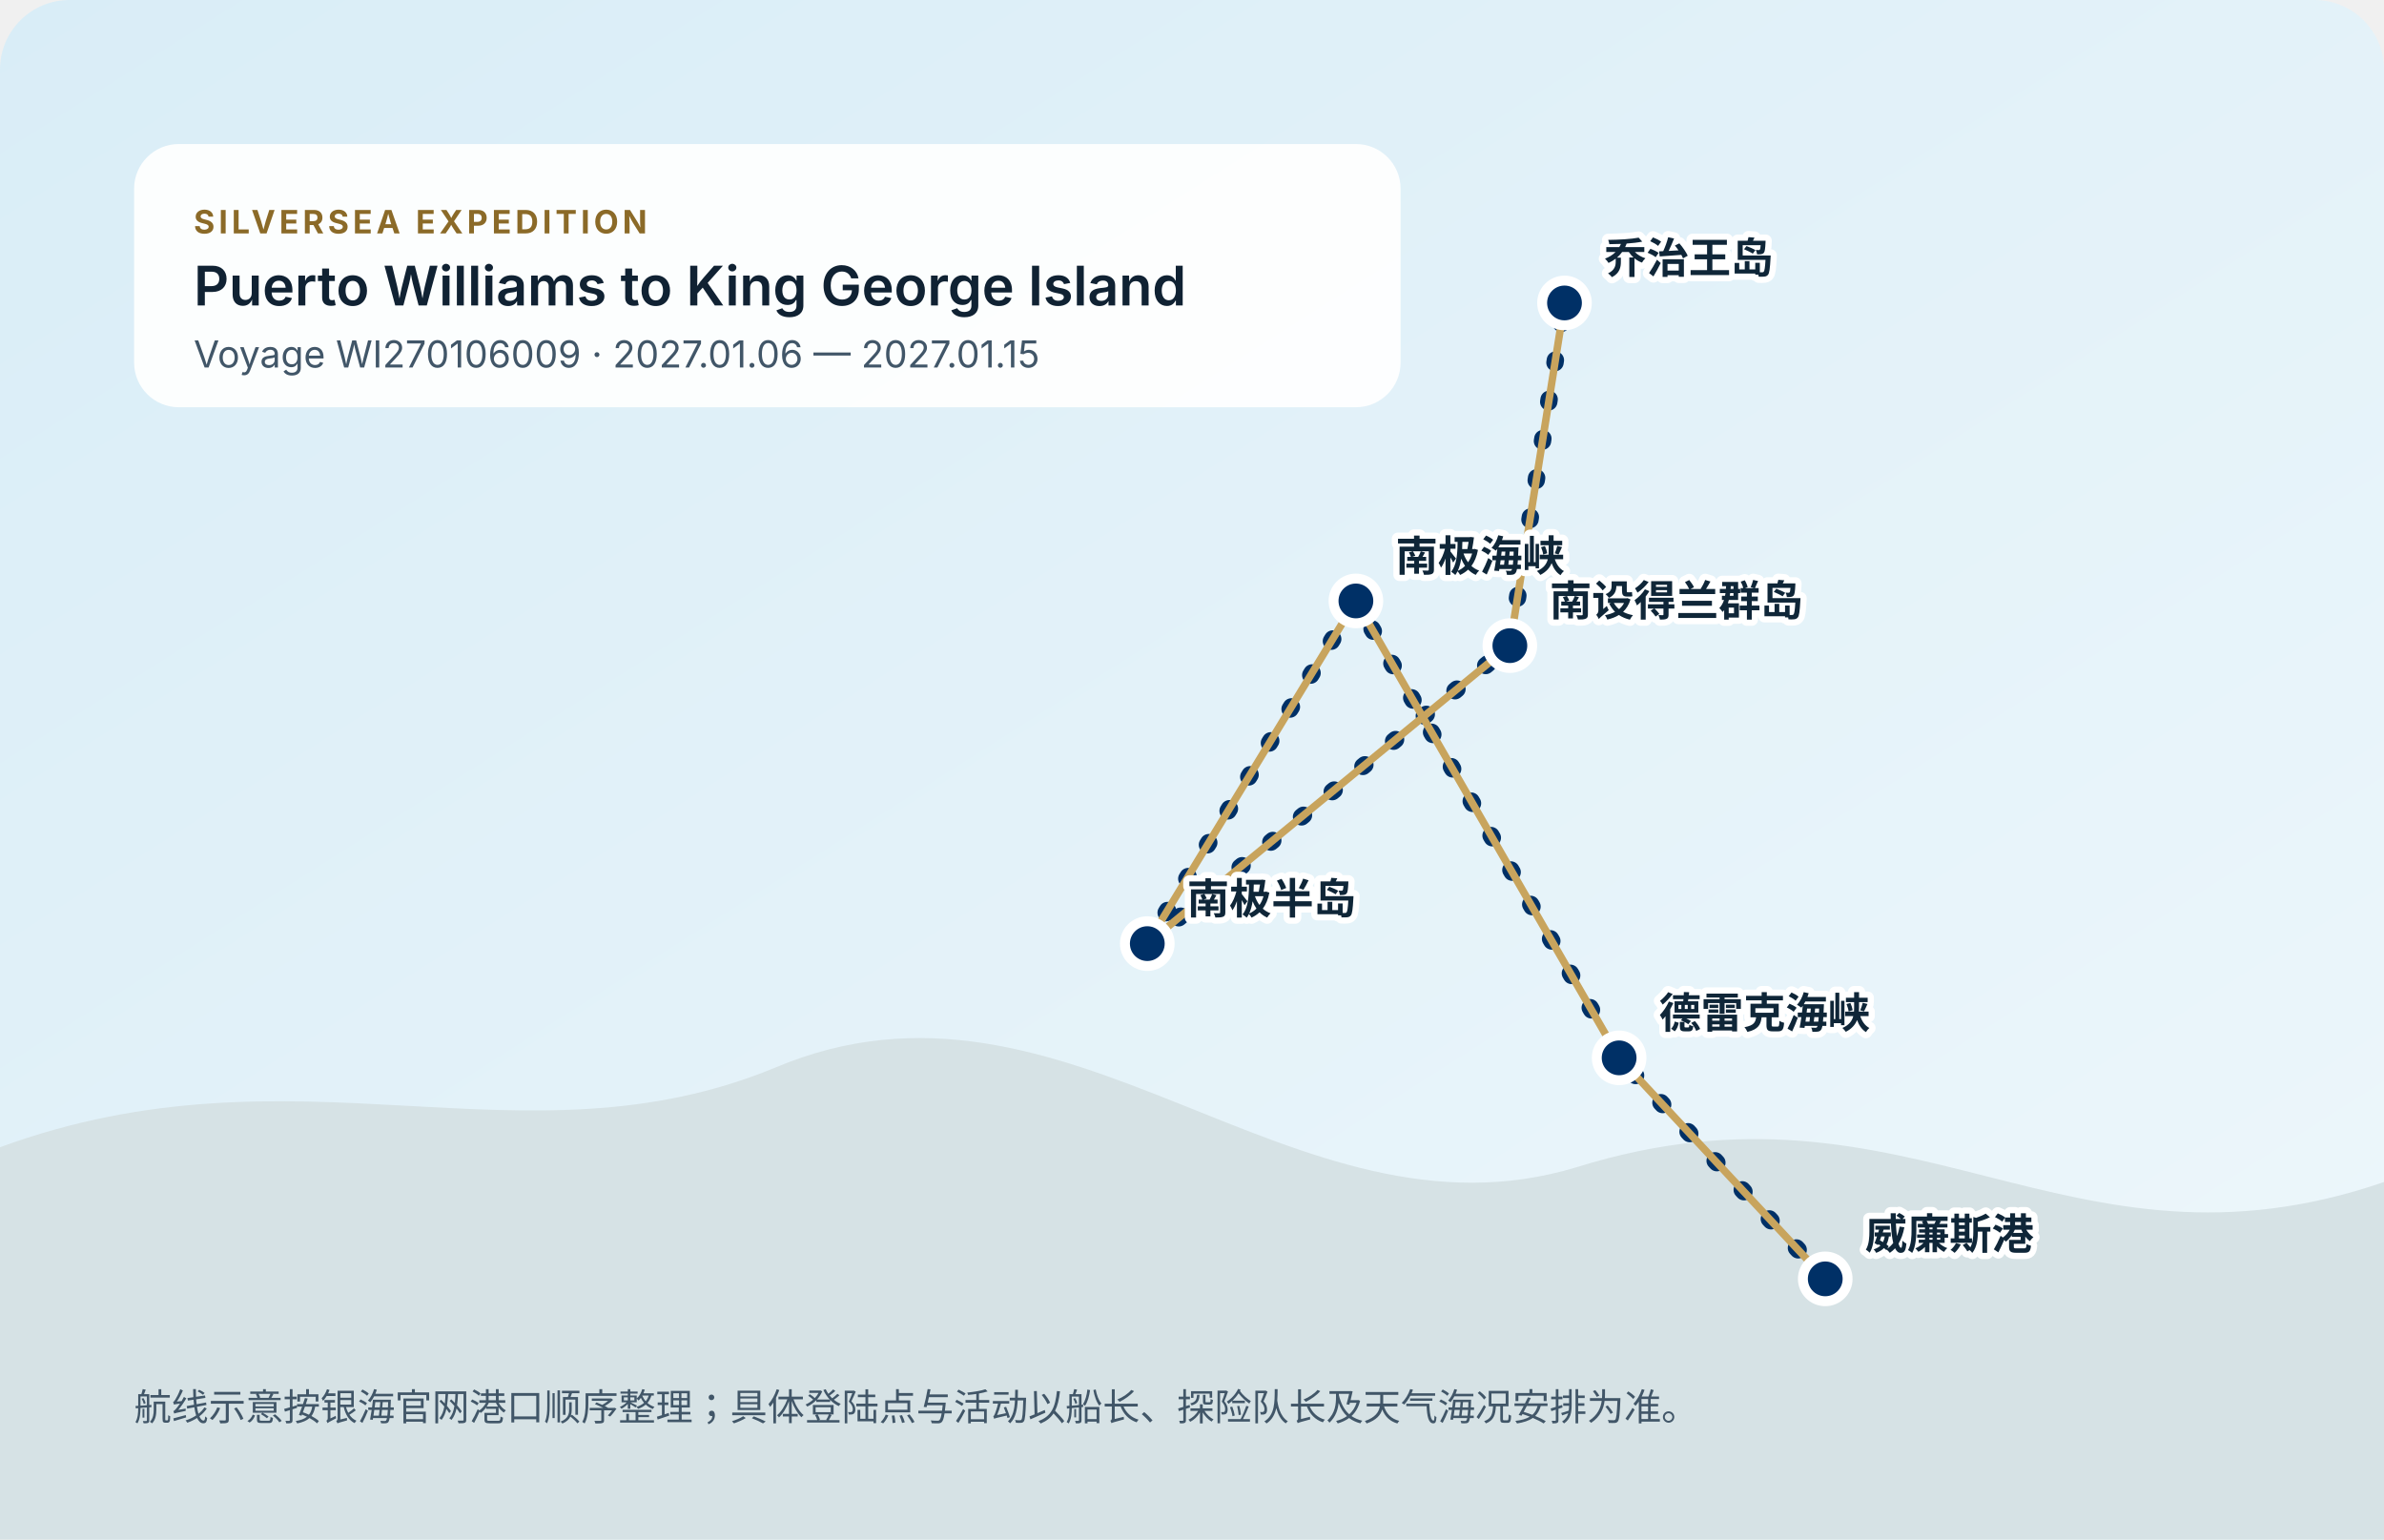
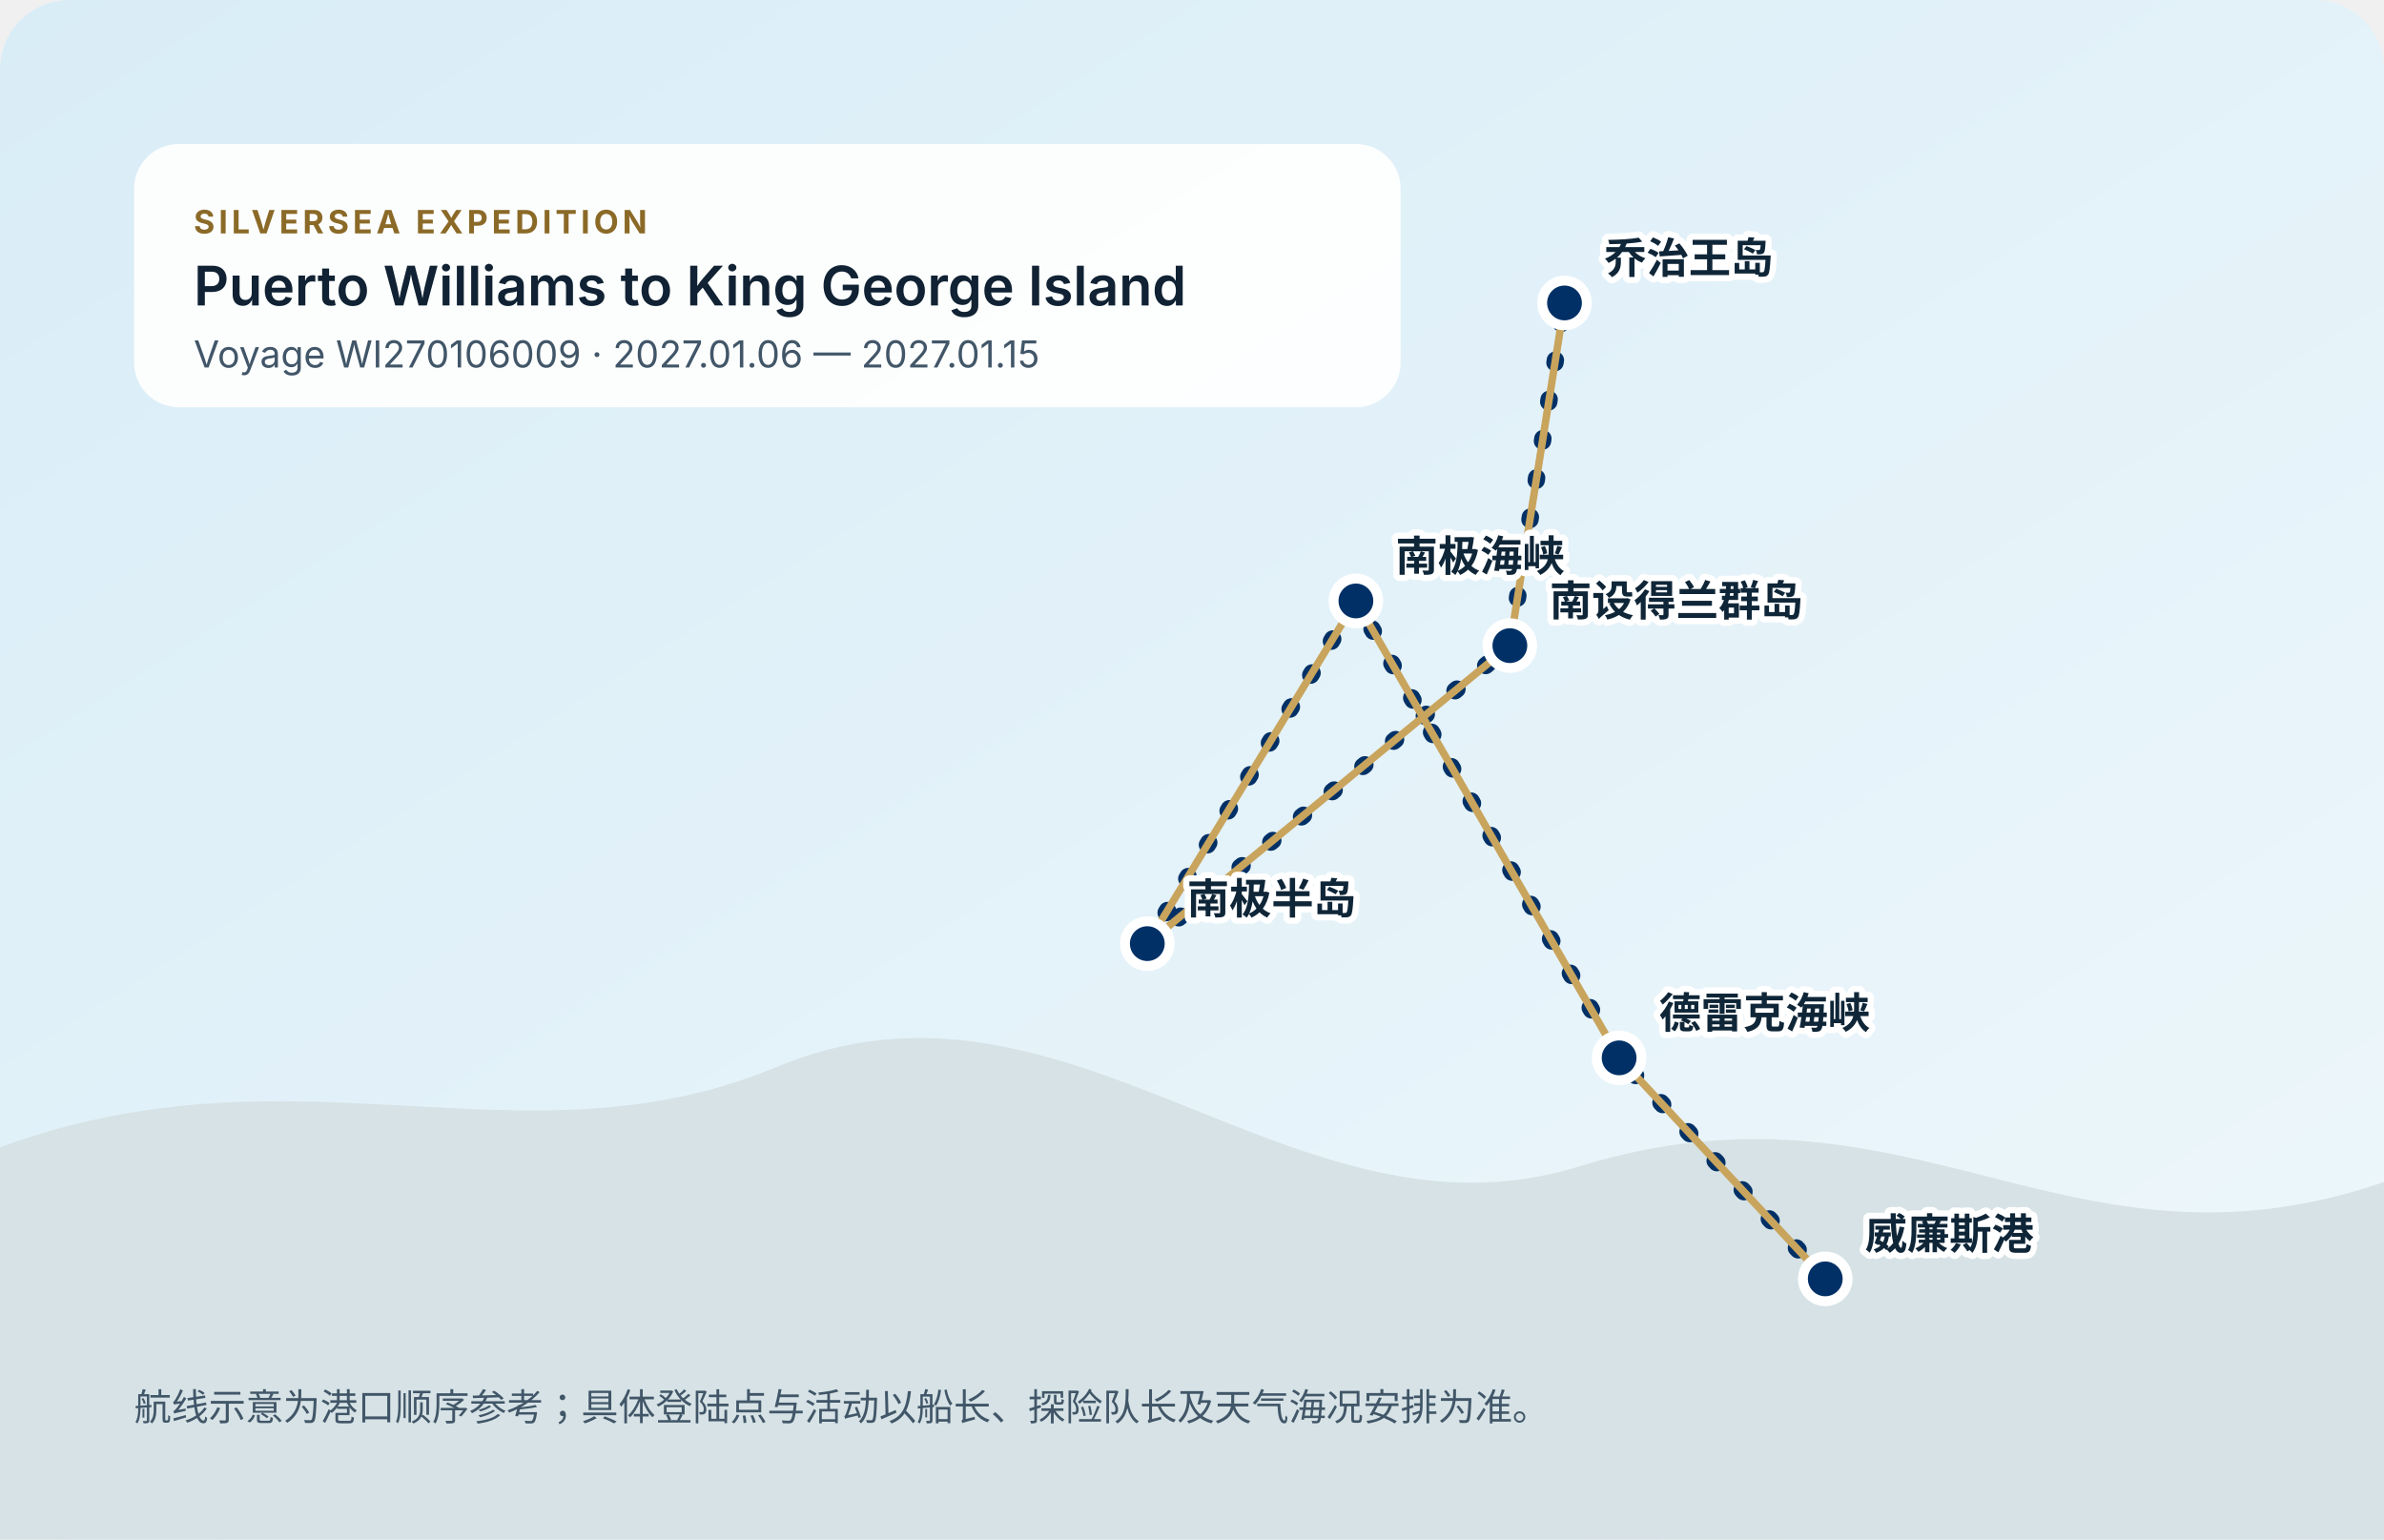
<svg xmlns="http://www.w3.org/2000/svg" viewBox="0 0 960 620" role="img" aria-labelledby="title desc">
  <defs>
    <linearGradient id="sea" x1="0" x2="1" y1="0" y2="1">
      <stop offset="0" stop-color="#d9edf7" />
      <stop offset="1" stop-color="#eef7fb" />
    </linearGradient>
  </defs>
  <rect width="960" height="620" rx="28" fill="url(#sea)" />
  <path d="M0 462 C120 418 210 472 312 430 C430 380 520 505 635 470 C770 428 832 520 960 476 L960 620 L0 620 Z" fill="#d6e2e5" />
  <path d="M 735 515 L 652 426 L 546 242 L 462 380 L 608 260 L 630 122" fill="none" stroke="#003066" stroke-width="7" stroke-linecap="round" stroke-linejoin="round" stroke-dasharray="1 15" />
  <path d="M 735 515 L 652 426 L 546 242 L 462 380 L 608 260 L 630 122" fill="none" stroke="#c8a45d" stroke-width="3" stroke-linecap="round" stroke-linejoin="round" />
  <g>
    <circle cx="630" cy="122" r="9" fill="#003066" stroke="#ffffff" stroke-width="4" />
    <text x="646" y="110" class="label">乔治王岛</text>
  </g>
  <g>
    <circle cx="546" cy="242" r="9" fill="#003066" stroke="#ffffff" stroke-width="4" />
    <text x="562" y="230" class="label">南极海峡</text>
  </g>
  <g>
    <circle cx="462" cy="380" r="9" fill="#003066" stroke="#ffffff" stroke-width="4" />
    <text x="478" y="368" class="label">南极半岛</text>
  </g>
  <g>
    <circle cx="608" cy="260" r="9" fill="#003066" stroke="#ffffff" stroke-width="4" />
    <text x="624" y="248" class="label">南设得兰群岛</text>
  </g>
  <g>
    <circle cx="652" cy="426" r="9" fill="#003066" stroke="#ffffff" stroke-width="4" />
    <text x="668" y="414" class="label">德雷克海峡</text>
  </g>
  <g>
    <circle cx="735" cy="515" r="9" fill="#003066" stroke="#ffffff" stroke-width="4" />
    <text x="751" y="503" class="label">威廉斯港</text>
  </g>
  <g transform="translate(54 58)">
    <rect width="510" height="106" rx="18" fill="#ffffff" opacity=".92" />
    <text x="24" y="36" class="kicker">SILVERSEA EXPEDITION</text>
    <text x="24" y="65" class="title">Puerto Williams to King George Island</text>
    <text x="24" y="90" class="small">Voyage WI270106009 · 2027.01.06 — 2027.01.15</text>
  </g>
-   <text x="54" y="572" class="small">航线示意按银海官网港口顺序整理；具体登陆点与活动以船长、探险队长及天气海况安排为准。</text>
+   <text x="54" y="572" class="small">航线示意为港口顺序参考；具体登陆点与活动以船长、探险队长及天气海况安排为准。</text>
  <style>
    .title { font: 600 22px -apple-system, BlinkMacSystemFont, "PingFang SC", sans-serif; fill: #102233; }
    .kicker { font: 700 13px -apple-system, BlinkMacSystemFont, "PingFang SC", sans-serif; letter-spacing: .12em; fill: #8b6a28; }
    .label { font: 600 17px -apple-system, BlinkMacSystemFont, "PingFang SC", sans-serif; fill: #0f2638; paint-order: stroke; stroke: #fff; stroke-width: 5px; stroke-linejoin: round; }
    .small { font: 15px -apple-system, BlinkMacSystemFont, "PingFang SC", sans-serif; fill: #415668; }
  </style>
</svg>
